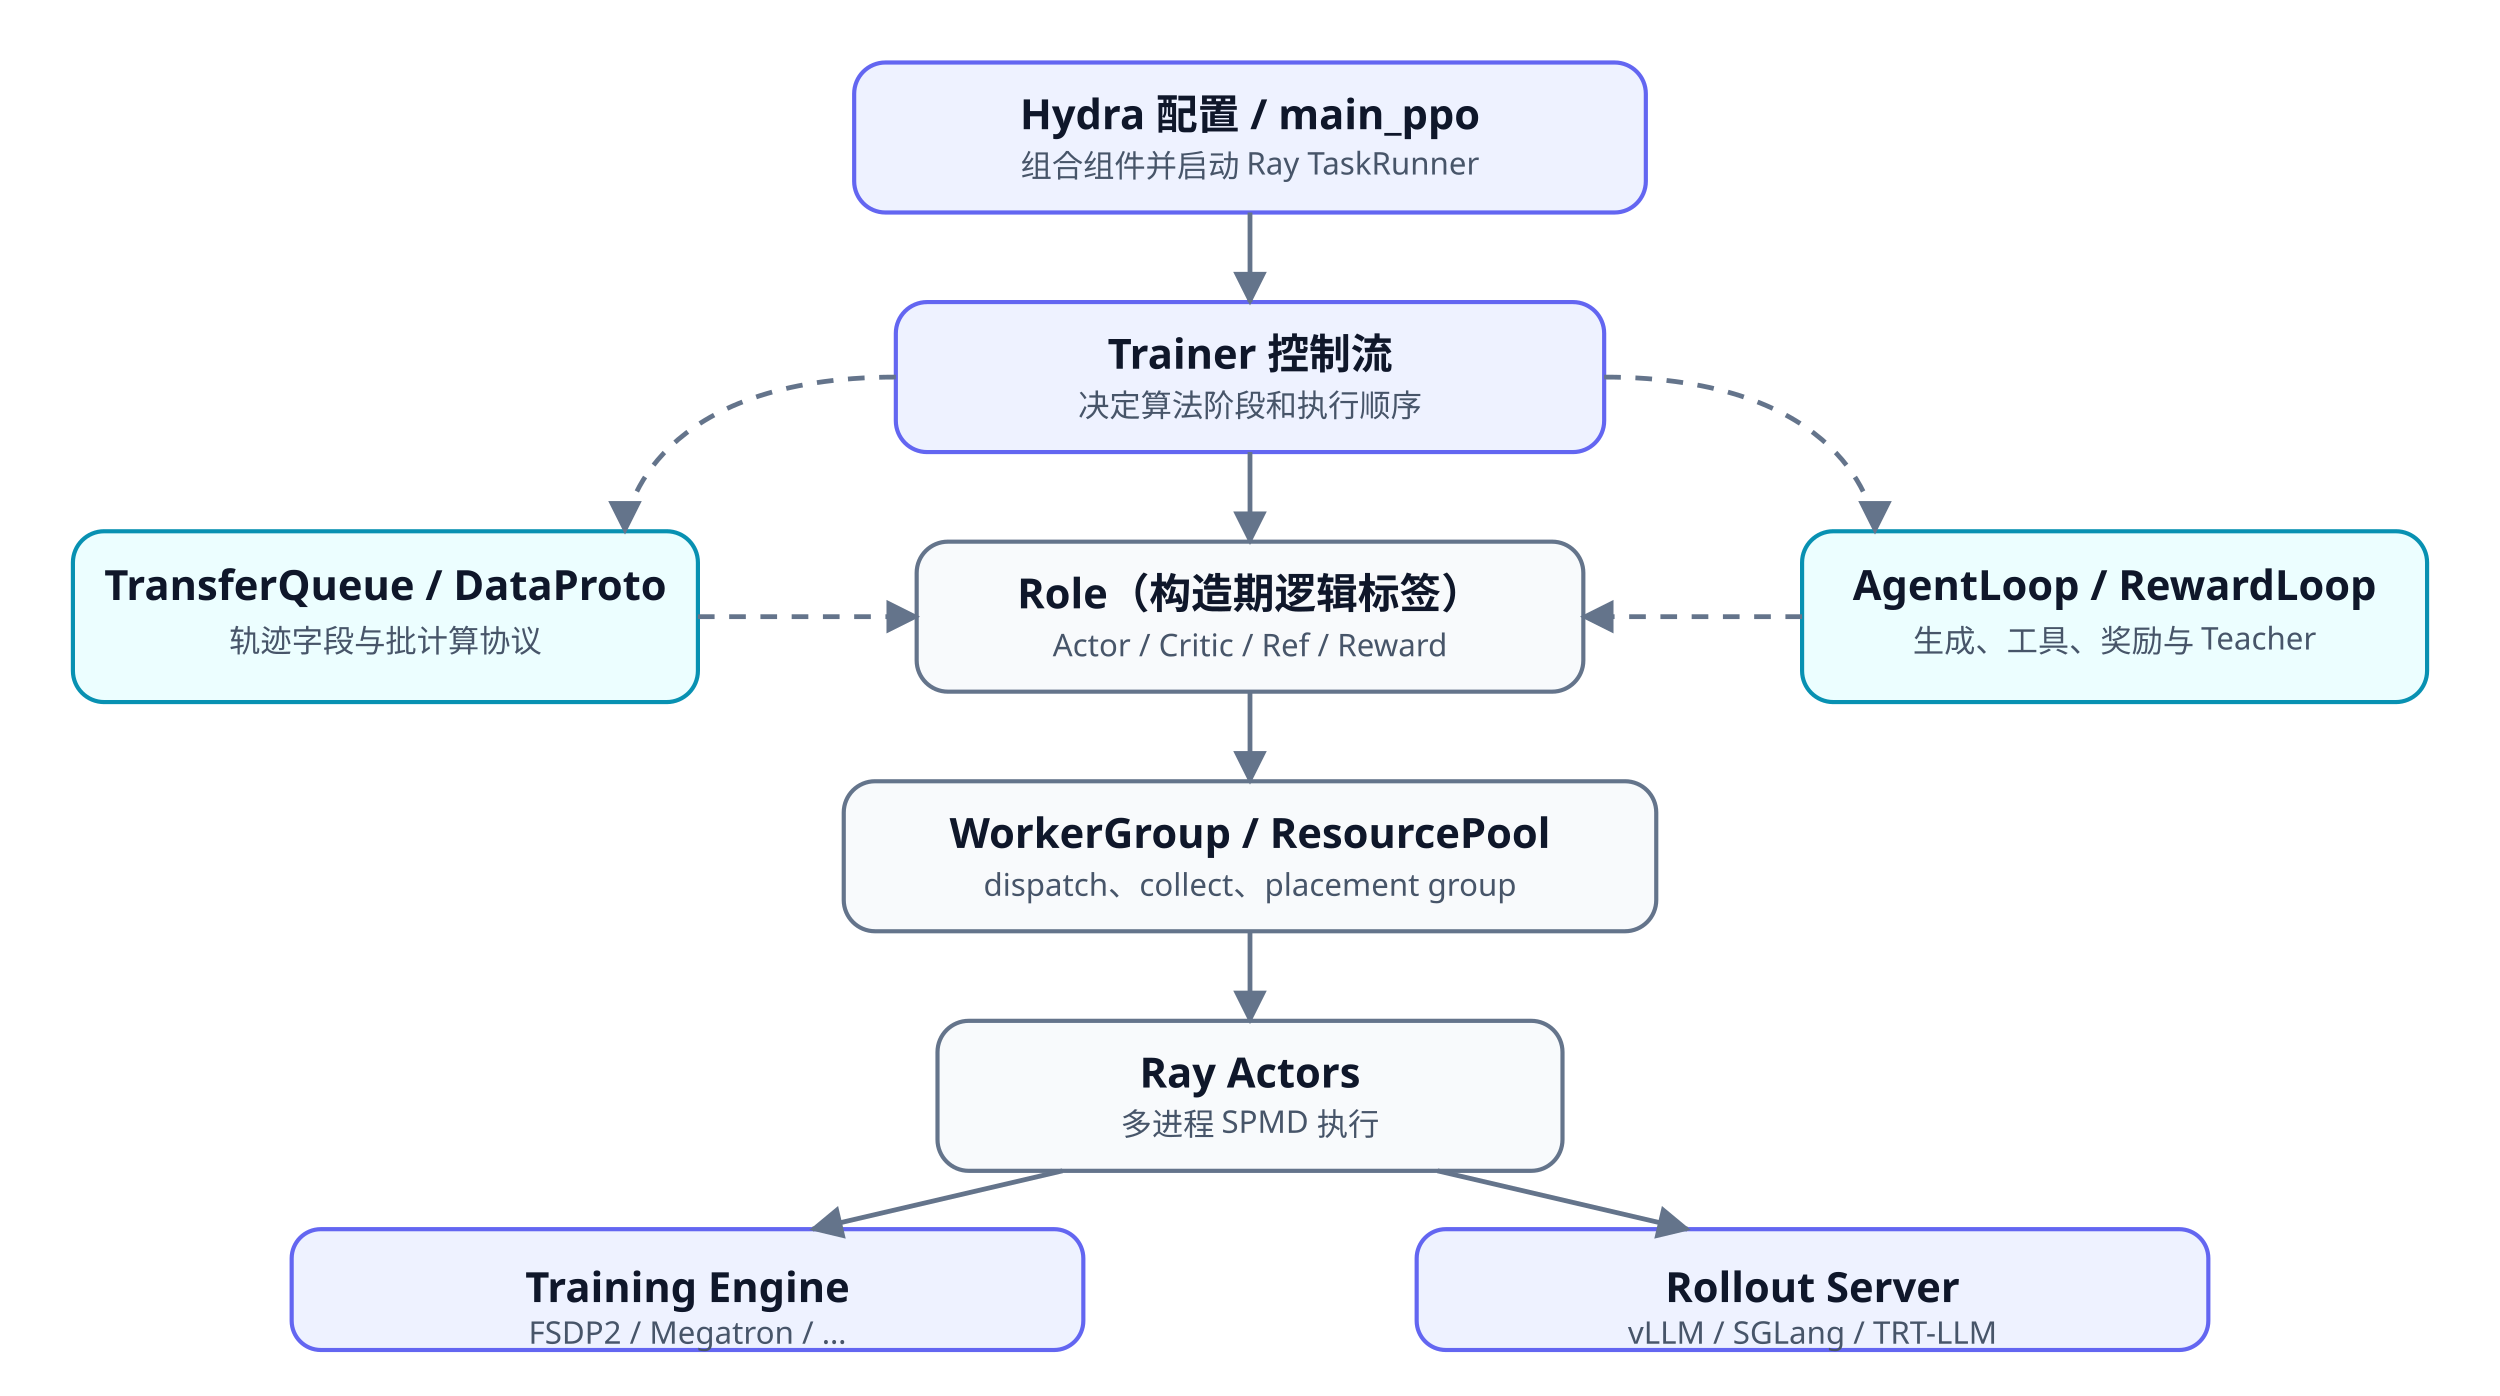
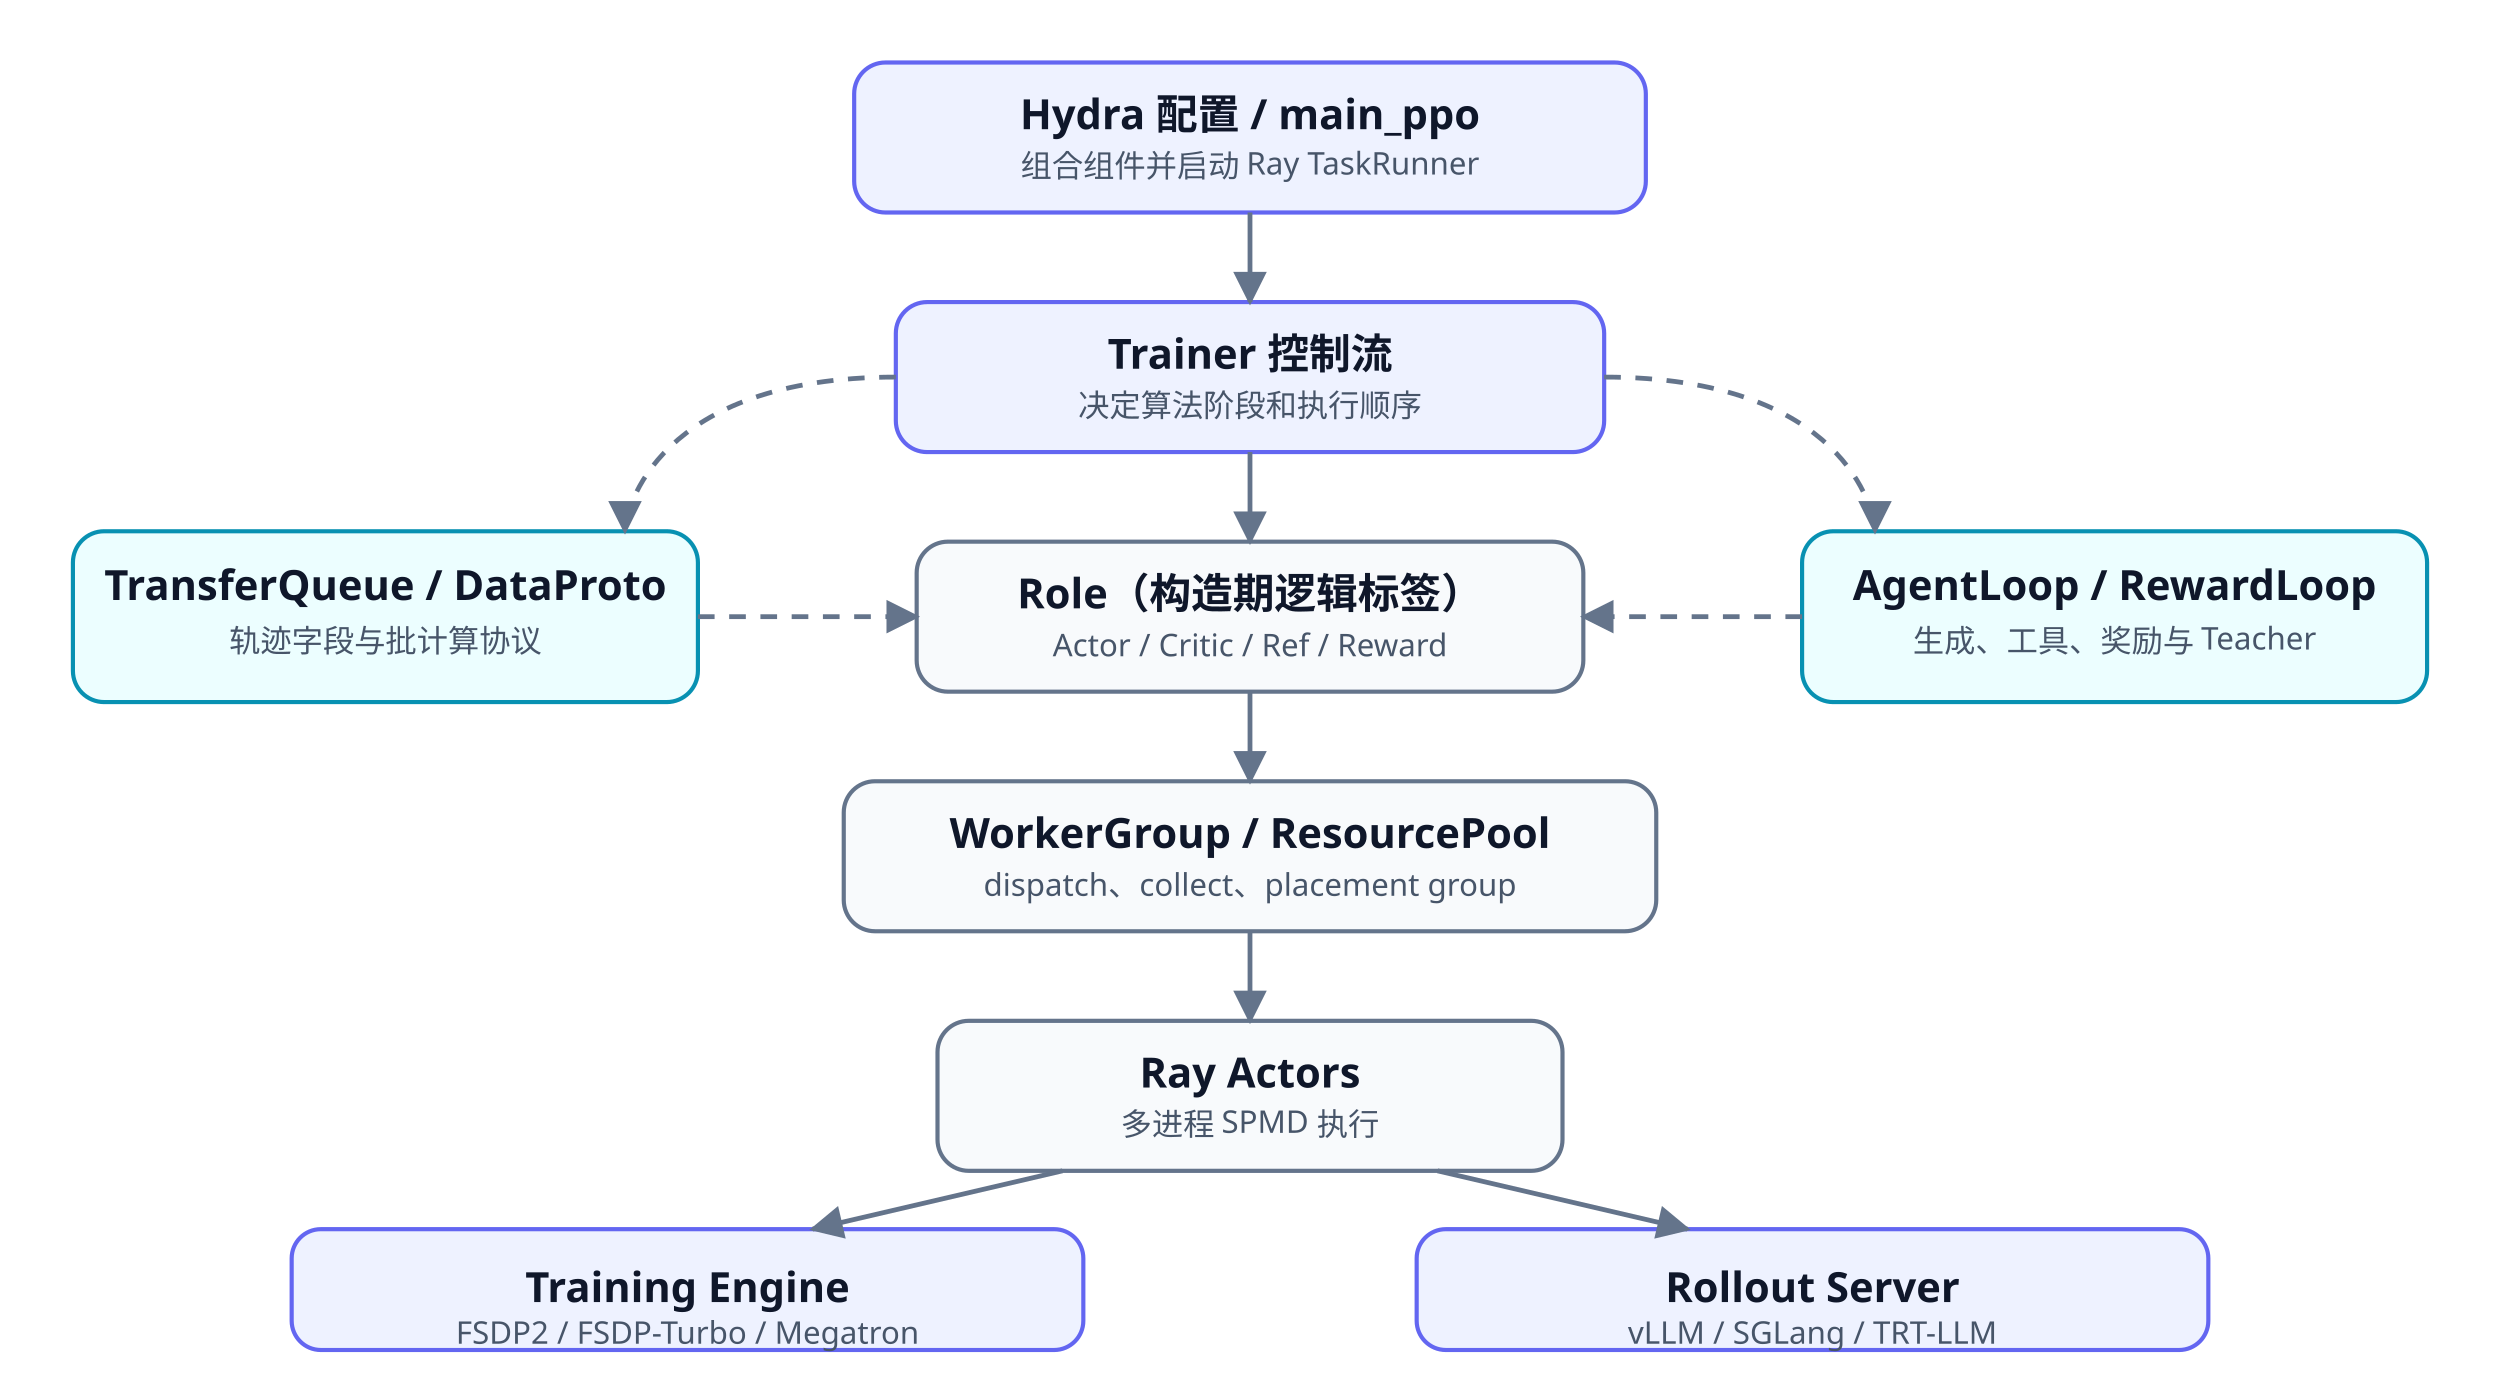
<svg xmlns="http://www.w3.org/2000/svg" viewBox="0 0 1200 670" role="img" aria-labelledby="title desc">
  <defs>
    <marker id="arrow" viewBox="0 0 10 10" refX="9" refY="5" markerWidth="7" markerHeight="7" orient="auto">
      <path d="M0 0L10 5L0 10z" class="arrow-fill" />
    </marker>
    <style>
      .node{fill:#f8fafc;stroke:#64748b;stroke-width:2}.control{fill:#eef2ff;stroke:#6366f1}.data{fill:#ecfeff;stroke:#0891b2}.line{fill:none;stroke:#64748b;stroke-width:2.3;marker-end:url(#arrow)}.dash{stroke-dasharray:8 7}.arrow-fill{fill:#64748b}.label{fill:#0f172a;font:600 20px system-ui,sans-serif;text-anchor:middle}.sub{fill:#475569;font:15px system-ui,sans-serif;text-anchor:middle}
      @media(prefers-color-scheme:dark){.node{fill:#172033;stroke:#94a3b8}.control{fill:#252449;stroke:#a5b4fc}.data{fill:#10333a;stroke:#22d3ee}.line{stroke:#94a3b8}.arrow-fill{fill:#94a3b8}.label{fill:#f8fafc}.sub{fill:#cbd5e1}}
    </style>
  </defs>
  <rect class="control node" x="410" y="30" width="380" height="72" rx="15" />
  <text class="label" x="600" y="62">Hydra 配置 / main_ppo</text>
  <text class="sub" x="600" y="85">组合组件并启动 Ray TaskRunner</text>
  <rect class="control node" x="430" y="145" width="340" height="72" rx="15" />
  <text class="label" x="600" y="177">Trainer 控制流</text>
  <text class="sub" x="600" y="200">决定算法阶段和执行顺序</text>
  <rect class="node" x="440" y="260" width="320" height="72" rx="15" />
  <text class="label" x="600" y="292">Role（构造期逻辑标签）</text>
  <text class="sub" x="600" y="315">Actor / Critic / Ref / Reward</text>
  <rect class="node" x="405" y="375" width="390" height="72" rx="15" />
  <text class="label" x="600" y="407">WorkerGroup / ResourcePool</text>
  <text class="sub" x="600" y="430">dispatch、collect、placement group</text>
  <rect class="node" x="450" y="490" width="300" height="72" rx="15" />
  <text class="label" x="600" y="522">Ray Actors</text>
  <text class="sub" x="600" y="545">多进程 SPMD 执行</text>
  <rect class="data node" x="35" y="255" width="300" height="82" rx="15" />
  <text class="label" x="185" y="288">TransferQueue / DataProto</text>
  <text class="sub" x="185" y="313">轨迹字段与批计算协议</text>
  <rect class="data node" x="865" y="255" width="300" height="82" rx="15" />
  <text class="label" x="1015" y="288">AgentLoop / RewardLoop</text>
  <text class="sub" x="1015" y="313">生成、工具、奖励与 Teacher</text>
  <rect class="control node" x="140" y="590" width="380" height="58" rx="14" />
  <text class="label" x="330" y="625">Training Engine</text>
-   <text class="sub" x="330" y="645">FSDP2 / Megatron / …</text>
+   <text class="sub" x="330" y="645">FSDP2 / FSDP-Turbo / Megatron</text>
  <rect class="control node" x="680" y="590" width="380" height="58" rx="14" />
  <text class="label" x="870" y="625">Rollout Server</text>
  <text class="sub" x="870" y="645">vLLM / SGLang / TRT-LLM</text>
  <path class="line" d="M600 102V145" />
  <path class="line" d="M600 217V260" />
  <path class="line" d="M600 332V375" />
  <path class="line" d="M600 447V490" />
  <path class="line" d="M510 562L390 590" />
  <path class="line" d="M690 562L810 590" />
  <path class="line dash" d="M430 181C315 181 300 245 300 255" />
  <path class="line dash" d="M770 181C885 181 900 245 900 255" />
  <path class="line dash" d="M335 296H440" />
  <path class="line dash" d="M865 296H760" />
</svg>
